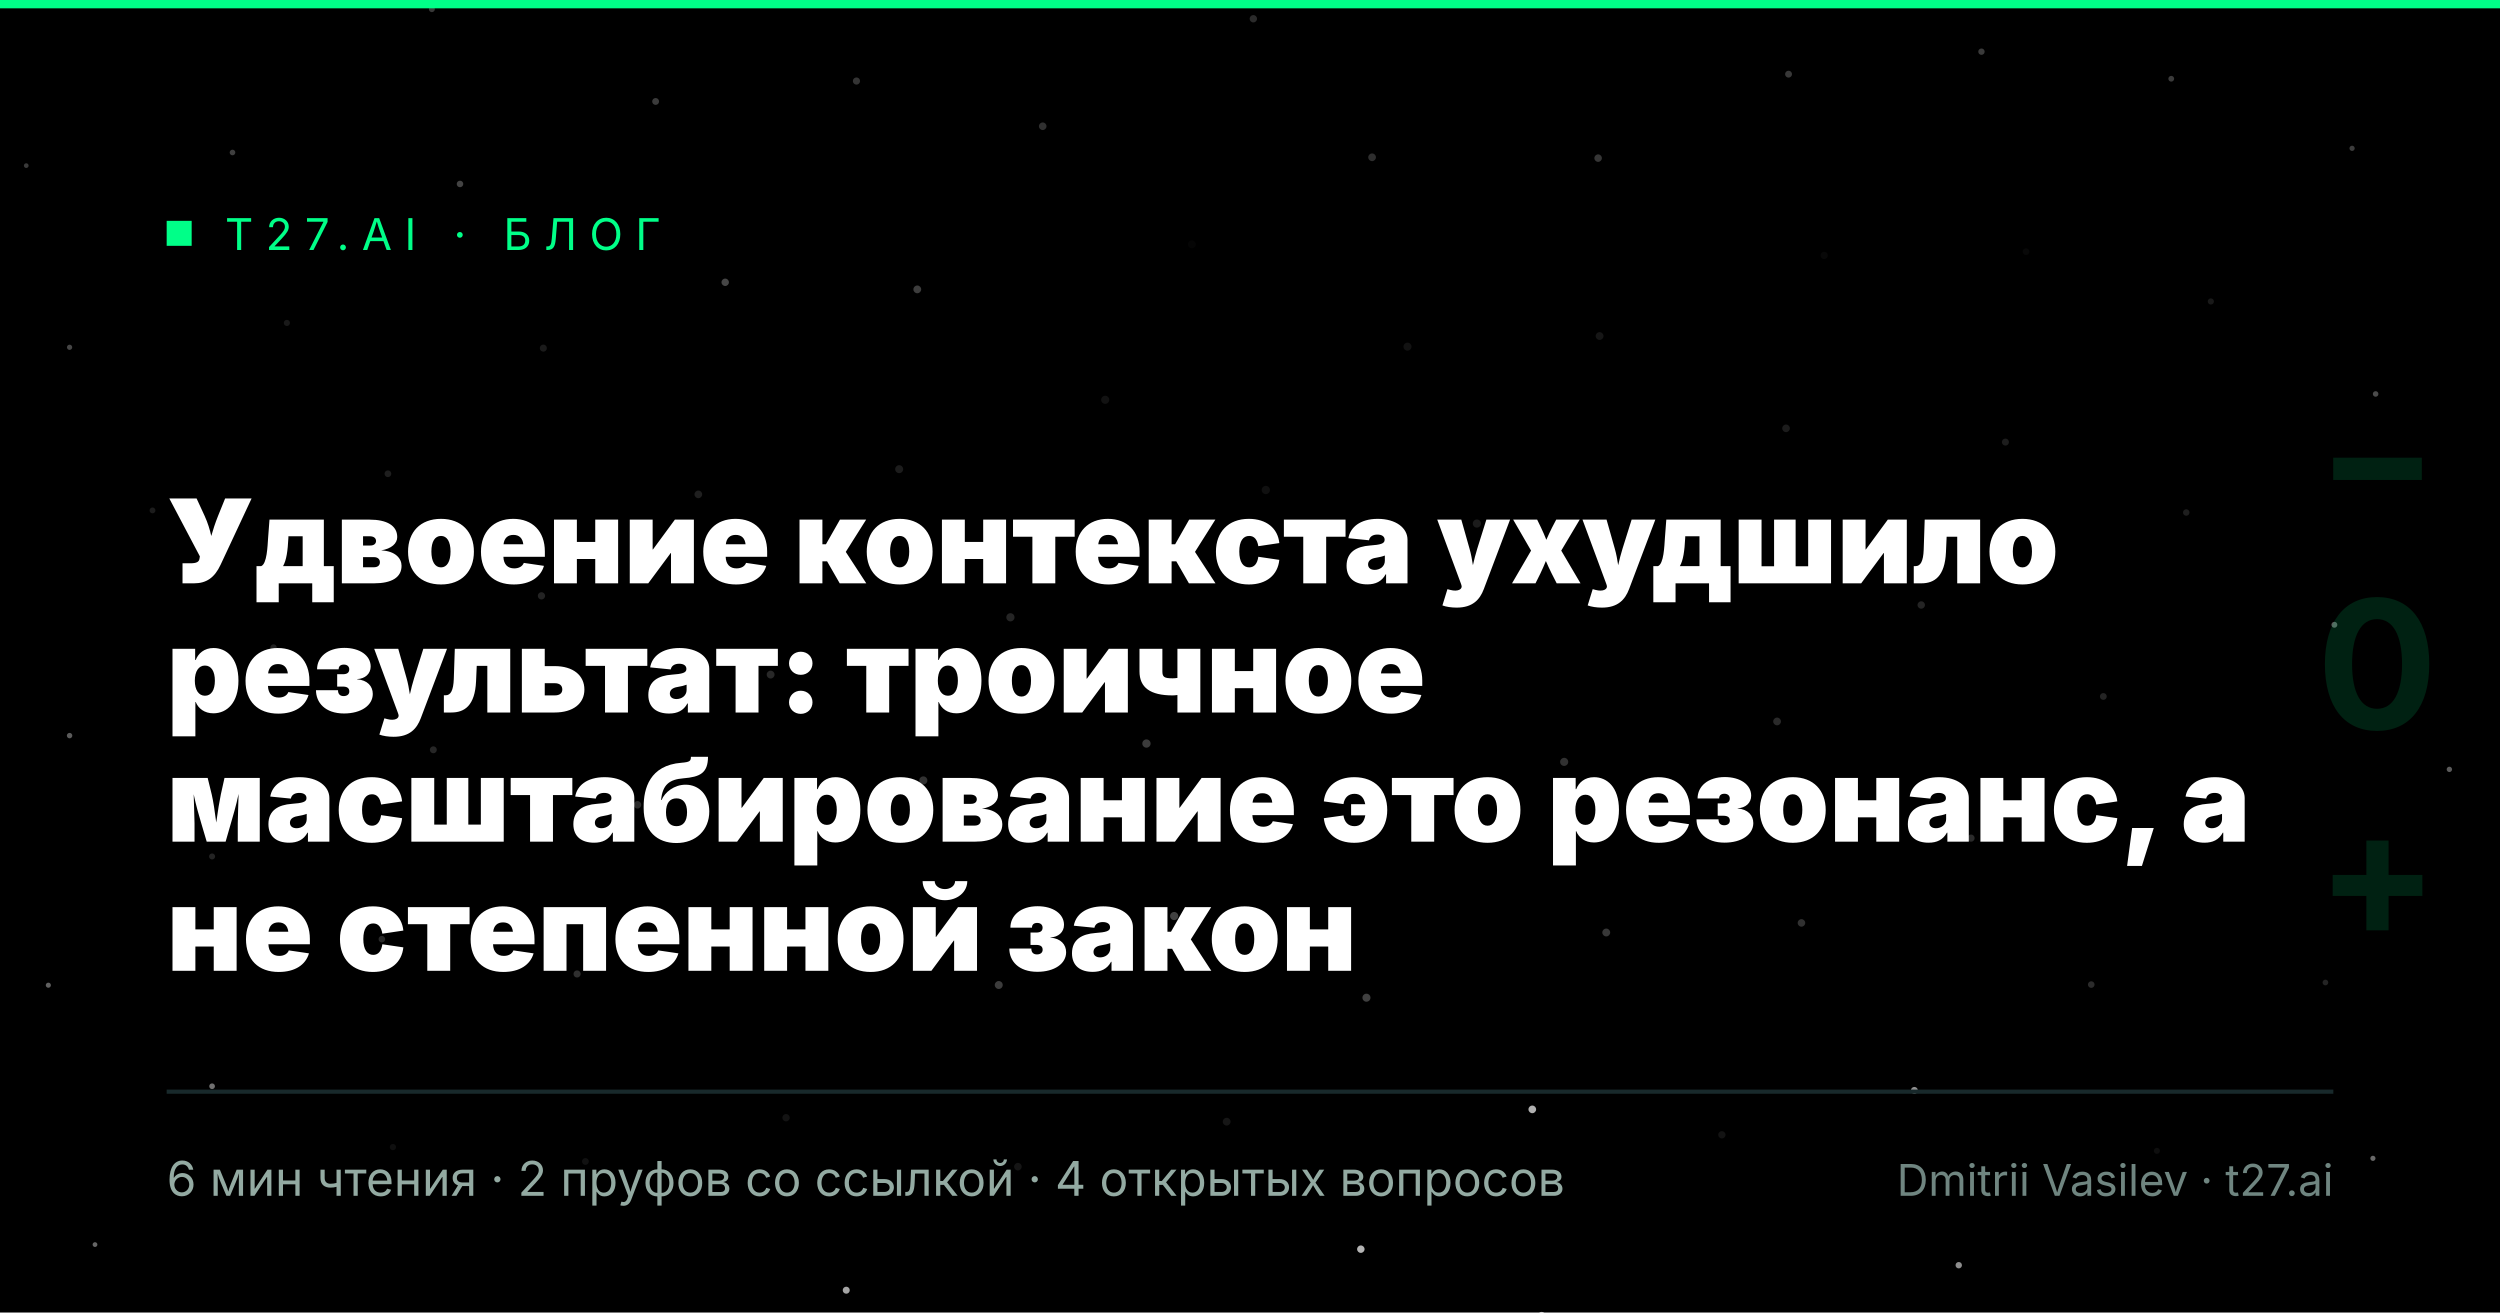
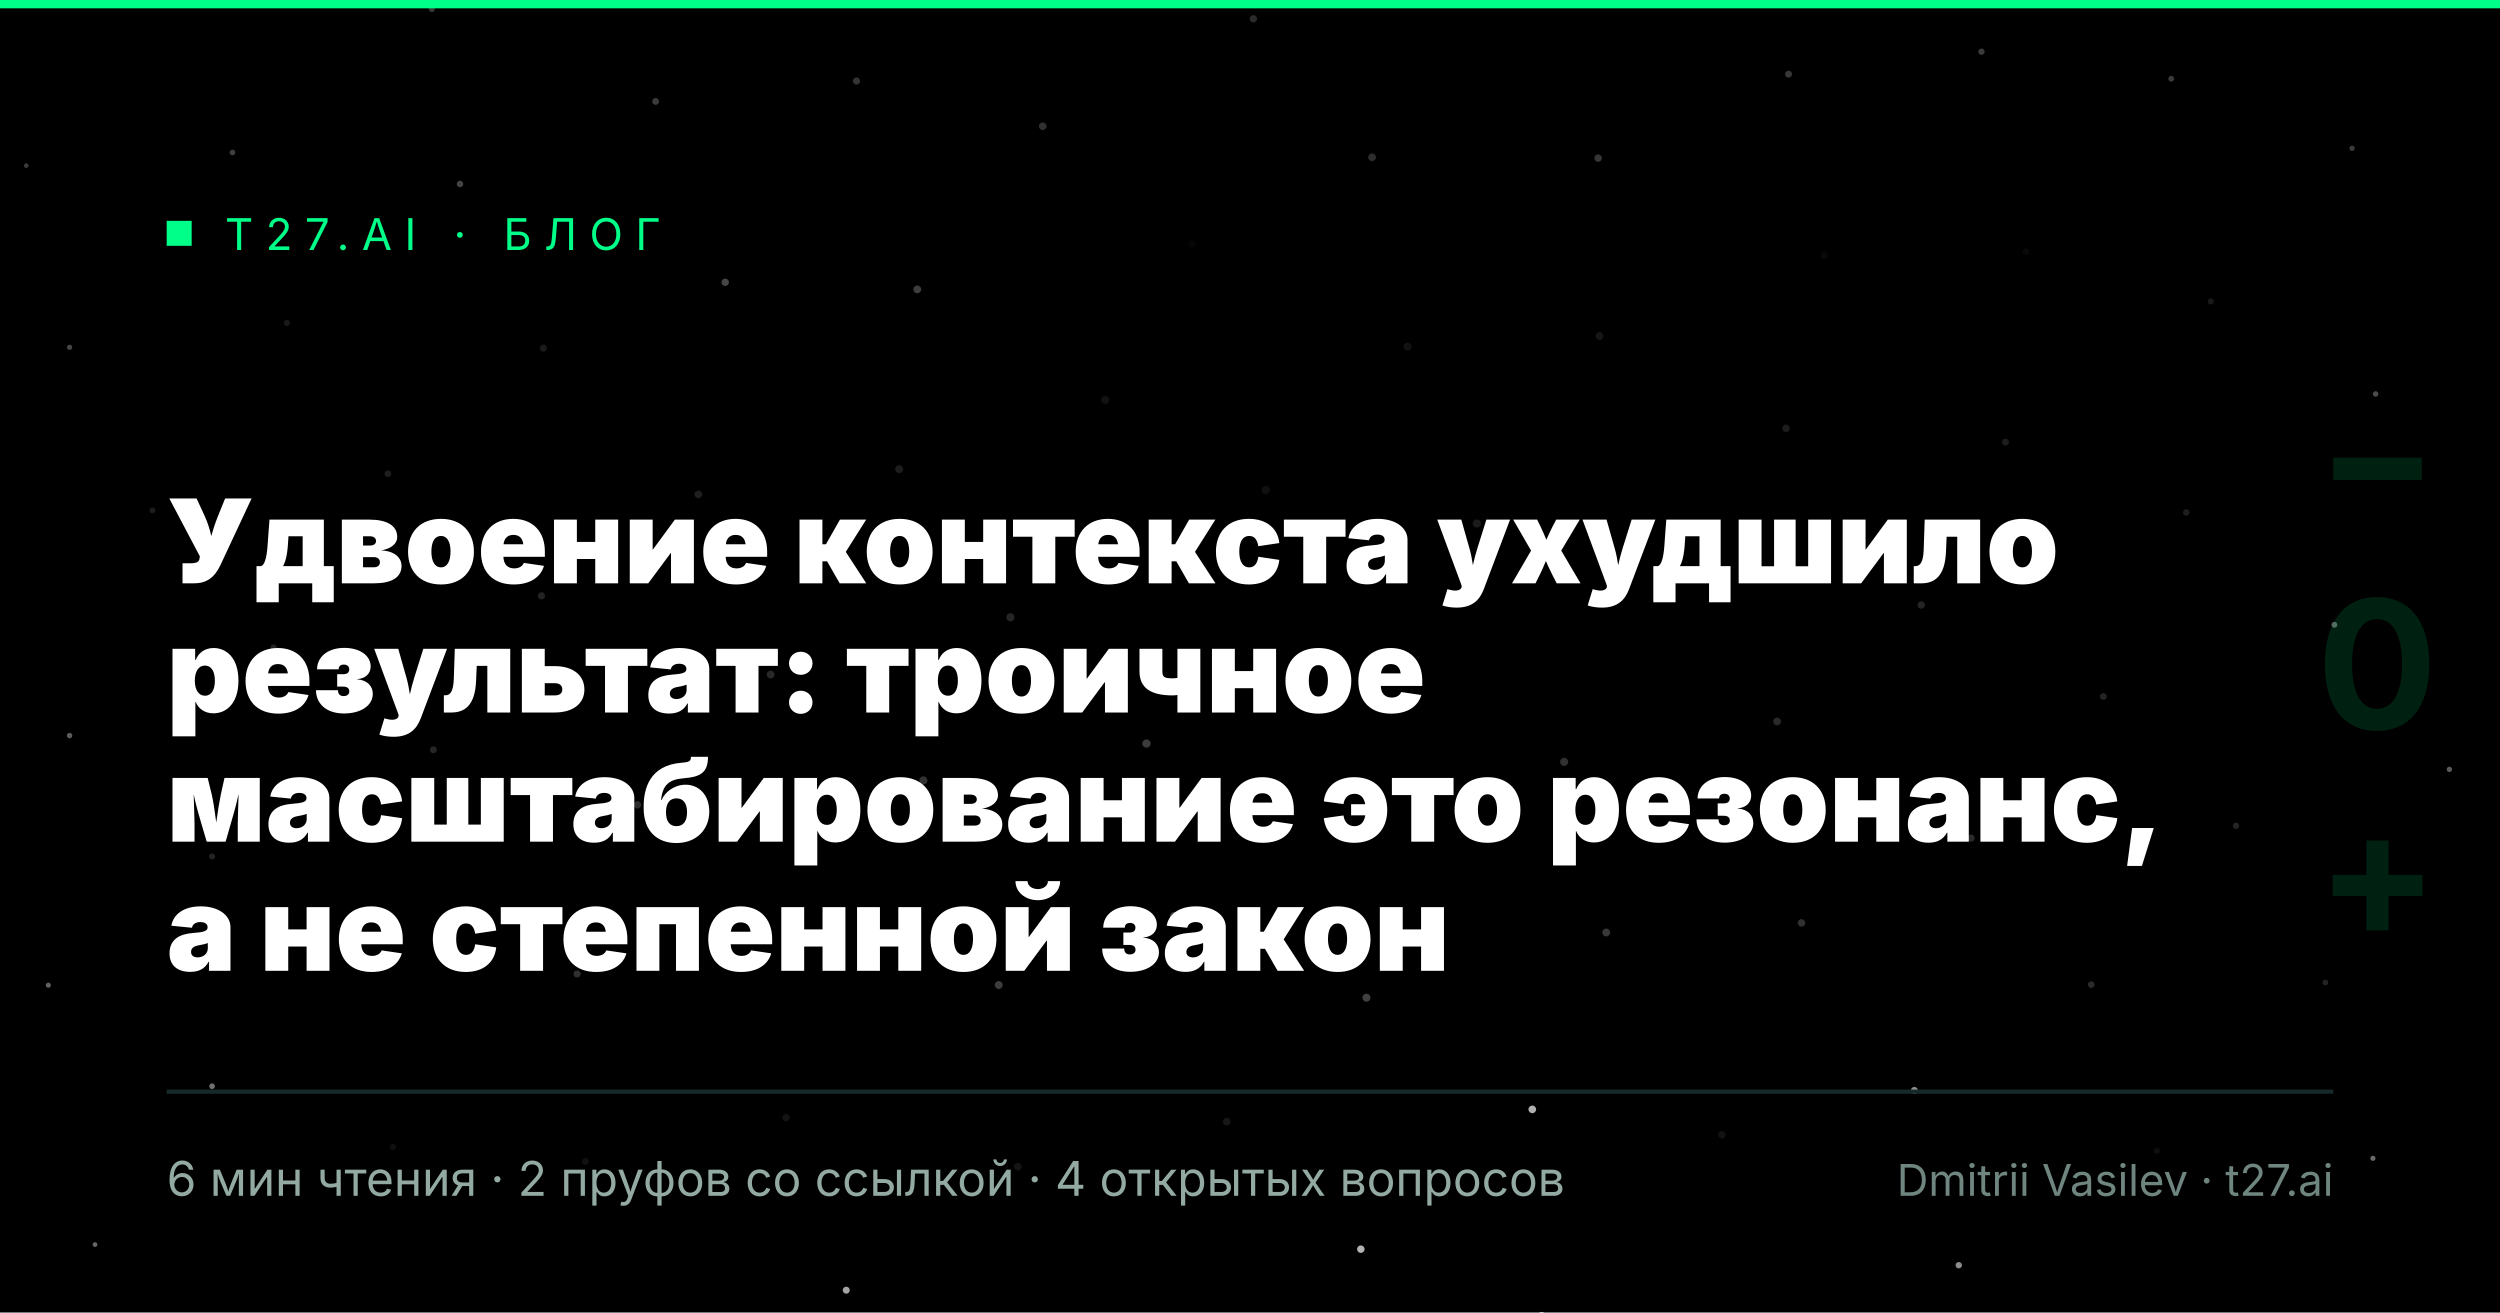
<svg xmlns="http://www.w3.org/2000/svg" width="1200" height="630" viewBox="0 0 1200 630" role="img" aria-label="Удвоение контекста ухудшило результат: троичное масштабирование это резонанс, а не степенной закон">
  <rect width="1200" height="630" fill="#000000" />
  <circle cx="638.9" cy="315.0" r="2.00" fill="#ffffff" opacity="0.164" />
  <circle cx="550.3" cy="356.9" r="1.99" fill="#ffffff" opacity="0.232" />
  <circle cx="607.6" cy="235.2" r="1.98" fill="#ffffff" opacity="0.064" />
  <circle cx="662.7" cy="390.2" r="1.98" fill="#ffffff" opacity="0.242" />
  <circle cx="485.0" cy="296.3" r="1.97" fill="#ffffff" opacity="0.145" />
  <circle cx="708.9" cy="251.3" r="1.96" fill="#ffffff" opacity="0.109" />
  <circle cx="563.6" cy="439.7" r="1.96" fill="#ffffff" opacity="0.257" />
  <circle cx="530.5" cy="191.9" r="1.95" fill="#ffffff" opacity="0.073" />
  <circle cx="750.8" cy="365.7" r="1.95" fill="#ffffff" opacity="0.194" />
  <circle cx="443.2" cy="374.6" r="1.94" fill="#ffffff" opacity="0.198" />
  <circle cx="675.6" cy="166.4" r="1.93" fill="#ffffff" opacity="0.071" />
  <circle cx="655.9" cy="478.9" r="1.93" fill="#ffffff" opacity="0.252" />
  <circle cx="431.6" cy="225.2" r="1.92" fill="#ffffff" opacity="0.110" />
  <circle cx="797.5" cy="275.0" r="1.91" fill="#ffffff" opacity="0.137" />
  <circle cx="479.4" cy="472.8" r="1.91" fill="#ffffff" opacity="0.237" />
  <circle cx="572.1" cy="117.3" r="1.90" fill="#ffffff" opacity="0.022" />
  <circle cx="771.0" cy="447.6" r="1.89" fill="#ffffff" opacity="0.219" />
  <circle cx="369.9" cy="323.8" r="1.89" fill="#ffffff" opacity="0.160" />
  <circle cx="767.8" cy="161.3" r="1.88" fill="#ffffff" opacity="0.089" />
  <circle cx="588.8" cy="538.4" r="1.87" fill="#ffffff" opacity="0.089" />
  <circle cx="440.3" cy="138.9" r="1.87" fill="#ffffff" opacity="0.242" />
  <circle cx="853.0" cy="346.3" r="1.86" fill="#ffffff" opacity="0.167" />
  <circle cx="385.7" cy="452.2" r="1.86" fill="#ffffff" opacity="0.208" />
  <circle cx="658.6" cy="75.5" r="1.85" fill="#ffffff" opacity="0.182" />
  <circle cx="735.5" cy="532.5" r="1.84" fill="#ffffff" opacity="0.691" />
  <circle cx="335.2" cy="237.3" r="1.84" fill="#ffffff" opacity="0.124" />
  <circle cx="857.3" cy="205.6" r="1.83" fill="#ffffff" opacity="0.113" />
  <circle cx="488.6" cy="560.0" r="1.82" fill="#ffffff" opacity="0.084" />
  <circle cx="500.5" cy="60.6" r="1.82" fill="#ffffff" opacity="0.189" />
  <circle cx="864.7" cy="443.0" r="1.81" fill="#ffffff" opacity="0.194" />
  <circle cx="306.0" cy="386.3" r="1.80" fill="#ffffff" opacity="0.174" />
  <circle cx="767.1" cy="75.9" r="1.80" fill="#ffffff" opacity="0.214" />
  <circle cx="653.2" cy="599.6" r="1.79" fill="#ffffff" opacity="0.706" />
  <circle cx="348.1" cy="135.5" r="1.78" fill="#ffffff" opacity="0.274" />
  <circle cx="922.2" cy="290.4" r="1.78" fill="#ffffff" opacity="0.141" />
  <circle cx="377.3" cy="536.5" r="1.77" fill="#ffffff" opacity="0.076" />
  <circle cx="601.6" cy="9.0" r="1.77" fill="#ffffff" opacity="0.168" />
  <circle cx="826.5" cy="544.7" r="1.76" fill="#ffffff" opacity="0.076" />
  <circle cx="259.9" cy="286.0" r="1.75" fill="#ffffff" opacity="0.139" />
  <circle cx="875.6" cy="122.6" r="1.75" fill="#ffffff" opacity="0.033" />
  <circle cx="537.3" cy="632.1" r="1.74" fill="#ffffff" opacity="0.689" />
  <circle cx="411.1" cy="38.9" r="1.73" fill="#ffffff" opacity="0.206" />
  <circle cx="946.1" cy="402.3" r="1.73" fill="#ffffff" opacity="0.169" />
  <circle cx="277.0" cy="467.5" r="1.72" fill="#ffffff" opacity="0.185" />
  <circle cx="727.7" cy="-1.8" r="1.71" fill="#ffffff" opacity="0.181" />
  <circle cx="740.0" cy="631.4" r="1.71" fill="#ffffff" opacity="0.663" />
  <circle cx="260.8" cy="167.1" r="1.70" fill="#ffffff" opacity="0.106" />
  <circle cx="962.6" cy="212.2" r="1.69" fill="#ffffff" opacity="0.117" />
  <circle cx="406.2" cy="619.3" r="1.69" fill="#ffffff" opacity="0.641" />
  <circle cx="918.9" cy="523.4" r="1.67" fill="#ffffff" opacity="0.564" />
  <circle cx="208.0" cy="359.9" r="1.67" fill="#ffffff" opacity="0.152" />
  <circle cx="858.5" cy="35.6" r="1.66" fill="#ffffff" opacity="0.221" />
  <circle cx="314.7" cy="48.7" r="1.65" fill="#ffffff" opacity="0.232" />
  <circle cx="1009.6" cy="334.3" r="1.64" fill="#ffffff" opacity="0.144" />
  <circle cx="281.0" cy="557.5" r="1.64" fill="#ffffff" opacity="0.068" />
  <circle cx="838.8" cy="634.0" r="1.62" fill="#ffffff" opacity="0.611" />
  <circle cx="186.2" cy="227.4" r="1.62" fill="#ffffff" opacity="0.119" />
  <circle cx="972.5" cy="120.8" r="1.61" fill="#ffffff" opacity="0.034" />
  <circle cx="1003.8" cy="472.6" r="1.59" fill="#ffffff" opacity="0.168" />
  <circle cx="183.3" cy="450.8" r="1.58" fill="#ffffff" opacity="0.163" />
  <circle cx="220.8" cy="88.3" r="1.57" fill="#ffffff" opacity="0.262" />
  <circle cx="1049.4" cy="246.0" r="1.56" fill="#ffffff" opacity="0.120" />
  <circle cx="940.2" cy="607.3" r="1.54" fill="#ffffff" opacity="0.551" />
  <circle cx="131.3" cy="310.8" r="1.53" fill="#ffffff" opacity="0.131" />
  <circle cx="951.1" cy="24.8" r="1.53" fill="#ffffff" opacity="0.228" />
  <circle cx="1073.3" cy="396.4" r="1.51" fill="#ffffff" opacity="0.144" />
  <circle cx="188.6" cy="550.6" r="1.50" fill="#ffffff" opacity="0.060" />
  <circle cx="137.7" cy="155.0" r="1.48" fill="#ffffff" opacity="0.100" />
  <circle cx="1061.2" cy="144.7" r="1.48" fill="#ffffff" opacity="0.098" />
  <circle cx="1035.3" cy="552.4" r="1.46" fill="#ffffff" opacity="0.058" />
  <circle cx="101.8" cy="411.1" r="1.45" fill="#ffffff" opacity="0.142" />
  <circle cx="207.3" cy="4.4" r="1.43" fill="#ffffff" opacity="0.220" />
  <circle cx="1120.5" cy="299.9" r="1.42" fill="#ffffff" opacity="0.357" />
  <circle cx="73.2" cy="245.0" r="1.40" fill="#ffffff" opacity="0.111" />
  <circle cx="1042.2" cy="37.8" r="1.39" fill="#ffffff" opacity="0.234" />
  <circle cx="1116.2" cy="471.6" r="1.37" fill="#ffffff" opacity="0.143" />
  <circle cx="101.8" cy="521.4" r="1.37" fill="#ffffff" opacity="0.441" />
  <circle cx="111.6" cy="73.2" r="1.35" fill="#ffffff" opacity="0.247" />
  <circle cx="1140.3" cy="189.1" r="1.34" fill="#ffffff" opacity="0.295" />
  <circle cx="33.4" cy="353.1" r="1.31" fill="#ffffff" opacity="0.357" />
  <circle cx="1175.7" cy="369.3" r="1.29" fill="#ffffff" opacity="0.358" />
  <circle cx="133.6" cy="634.1" r="1.28" fill="#ffffff" opacity="0.458" />
  <circle cx="33.4" cy="166.7" r="1.26" fill="#ffffff" opacity="0.276" />
  <circle cx="1129.0" cy="71.2" r="1.26" fill="#ffffff" opacity="0.239" />
  <circle cx="1139.0" cy="556.0" r="1.24" fill="#ffffff" opacity="0.413" />
  <circle cx="23.2" cy="472.9" r="1.23" fill="#ffffff" opacity="0.381" />
  <circle cx="45.6" cy="597.4" r="1.15" fill="#ffffff" opacity="0.399" />
  <circle cx="12.6" cy="79.5" r="1.13" fill="#ffffff" opacity="0.229" />
-   <text x="1112" y="250" font-family="Inter,Helvetica,Arial,sans-serif" font-size="86" font-weight="700" fill="#00ff88" opacity="0.13">−</text>
-   <text x="1112" y="350" font-family="Inter,Helvetica,Arial,sans-serif" font-size="86" font-weight="700" fill="#00ff88" opacity="0.13">0</text>
-   <text x="1112" y="450" font-family="Inter,Helvetica,Arial,sans-serif" font-size="86" font-weight="700" fill="#00ff88" opacity="0.13">+</text>
+   <text x="1112" y="250" font-family="Inter,DejaVu Sans,Helvetica,Arial,sans-serif" font-size="86" font-weight="700" fill="#00ff88" opacity="0.13">−</text>
+   <text x="1112" y="350" font-family="Inter,DejaVu Sans,Helvetica,Arial,sans-serif" font-size="86" font-weight="700" fill="#00ff88" opacity="0.13">0</text>
+   <text x="1112" y="450" font-family="Inter,DejaVu Sans,Helvetica,Arial,sans-serif" font-size="86" font-weight="700" fill="#00ff88" opacity="0.13">+</text>
  <rect x="0" y="0" width="1200" height="4" fill="#00ff88" />
  <rect x="80" y="106" width="12" height="12" fill="#00ff88" />
-   <text x="108" y="120" font-family="Inter,Helvetica,Arial,sans-serif" font-size="21" letter-spacing="6" fill="#00ff88">T27.AI · БЛОГ</text>
-   <text x="80" y="280" font-family="Inter,Helvetica,Arial,sans-serif" font-size="56" font-weight="900" fill="#ffffff">Удвоение контекста ухудшило</text>
-   <text x="80" y="342" font-family="Inter,Helvetica,Arial,sans-serif" font-size="56" font-weight="900" fill="#ffffff">результат: троичное</text>
-   <text x="80" y="404" font-family="Inter,Helvetica,Arial,sans-serif" font-size="56" font-weight="900" fill="#ffffff">масштабирование это резонанс, а</text>
-   <text x="80" y="466" font-family="Inter,Helvetica,Arial,sans-serif" font-size="56" font-weight="900" fill="#ffffff">не степенной закон</text>
+   <text x="108" y="120" font-family="Inter,DejaVu Sans,Helvetica,Arial,sans-serif" font-size="21" letter-spacing="6" fill="#00ff88">T27.AI · БЛОГ</text>
+   <text x="80" y="280" font-family="Inter,DejaVu Sans,Helvetica,Arial,sans-serif" font-size="56" font-weight="900" fill="#ffffff">Удвоение контекста ухудшило</text>
+   <text x="80" y="342" font-family="Inter,DejaVu Sans,Helvetica,Arial,sans-serif" font-size="56" font-weight="900" fill="#ffffff">результат: троичное</text>
+   <text x="80" y="404" font-family="Inter,DejaVu Sans,Helvetica,Arial,sans-serif" font-size="56" font-weight="900" fill="#ffffff">масштабирование это резонанс,</text>
+   <text x="80" y="466" font-family="Inter,DejaVu Sans,Helvetica,Arial,sans-serif" font-size="56" font-weight="900" fill="#ffffff">а не степенной закон</text>
  <line x1="80" y1="524" x2="1120" y2="524" stroke="#18292b" stroke-width="2" />
-   <text x="80" y="574" font-family="Inter,Helvetica,Arial,sans-serif" font-size="23" fill="#93aaa2">6 мин чтения  ·  2 пруфов со ссылкой  ·  4 открытых вопросов</text>
-   <text x="1120" y="574" text-anchor="end" font-family="Inter,Helvetica,Arial,sans-serif" font-size="21" fill="#6f8580">Dmitrii Vasilev · t27.ai</text>
+   <text x="80" y="574" font-family="Inter,DejaVu Sans,Helvetica,Arial,sans-serif" font-size="23" fill="#93aaa2">6 мин чтения  ·  2 пруфов со ссылкой  ·  4 открытых вопросов</text>
+   <text x="1120" y="574" text-anchor="end" font-family="Inter,DejaVu Sans,Helvetica,Arial,sans-serif" font-size="21" fill="#6f8580">Dmitrii Vasilev · t27.ai</text>
</svg>
